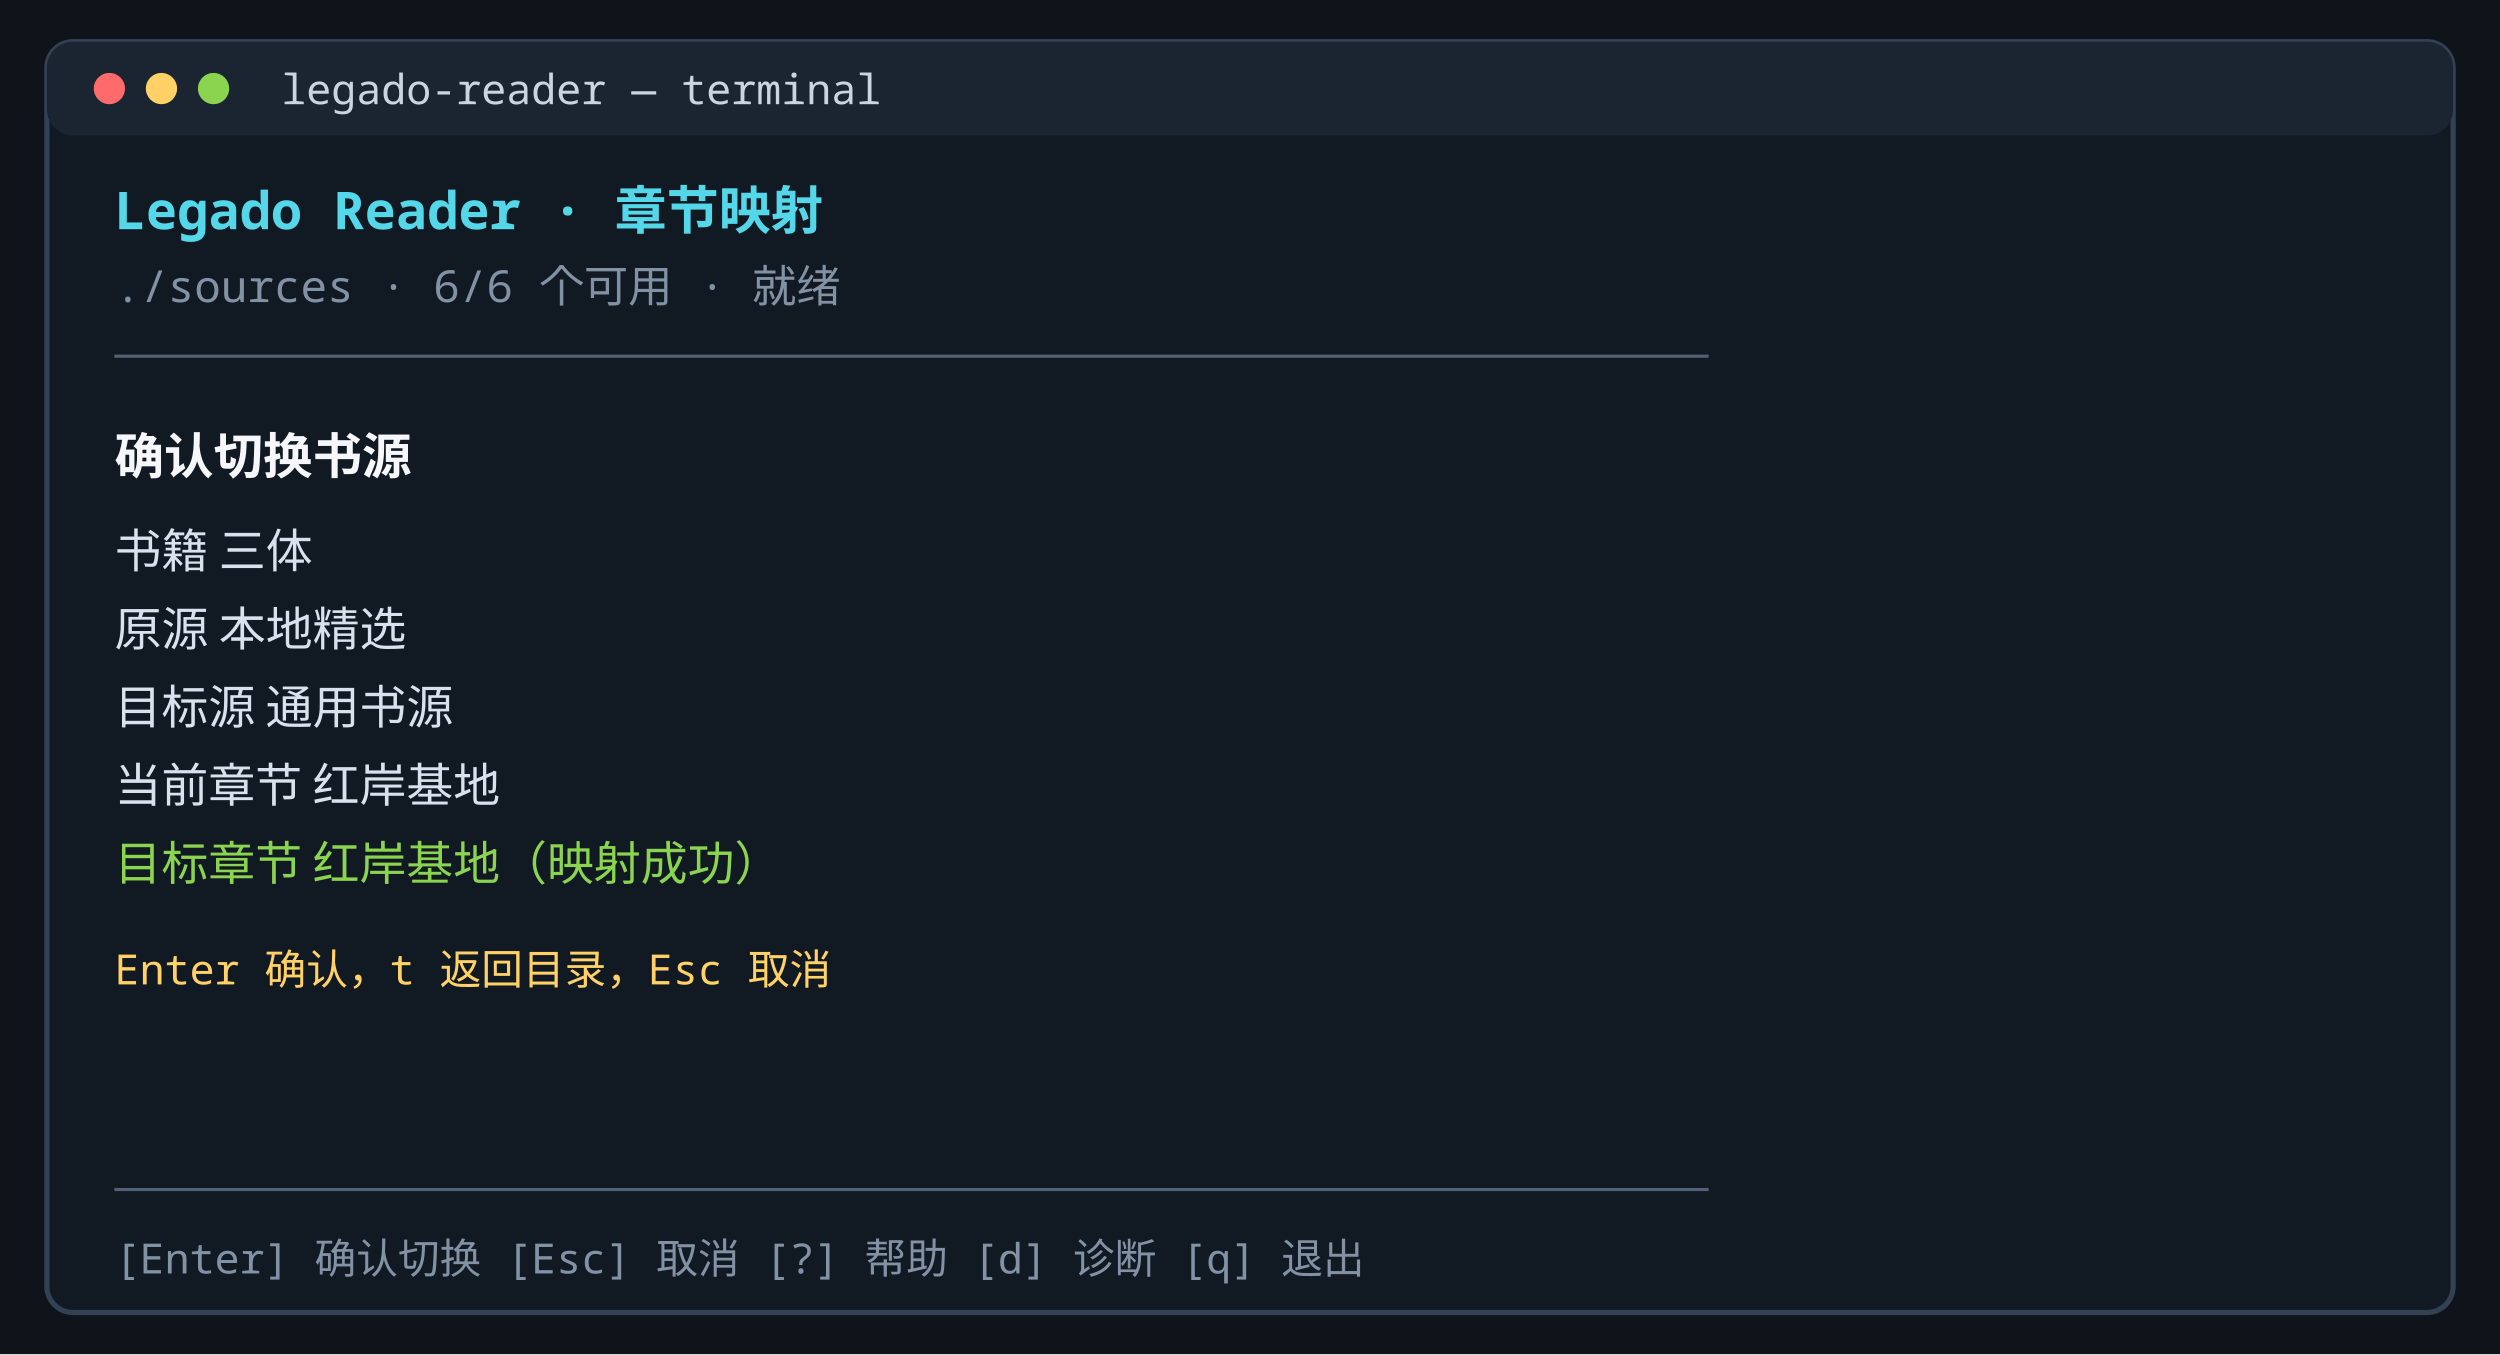
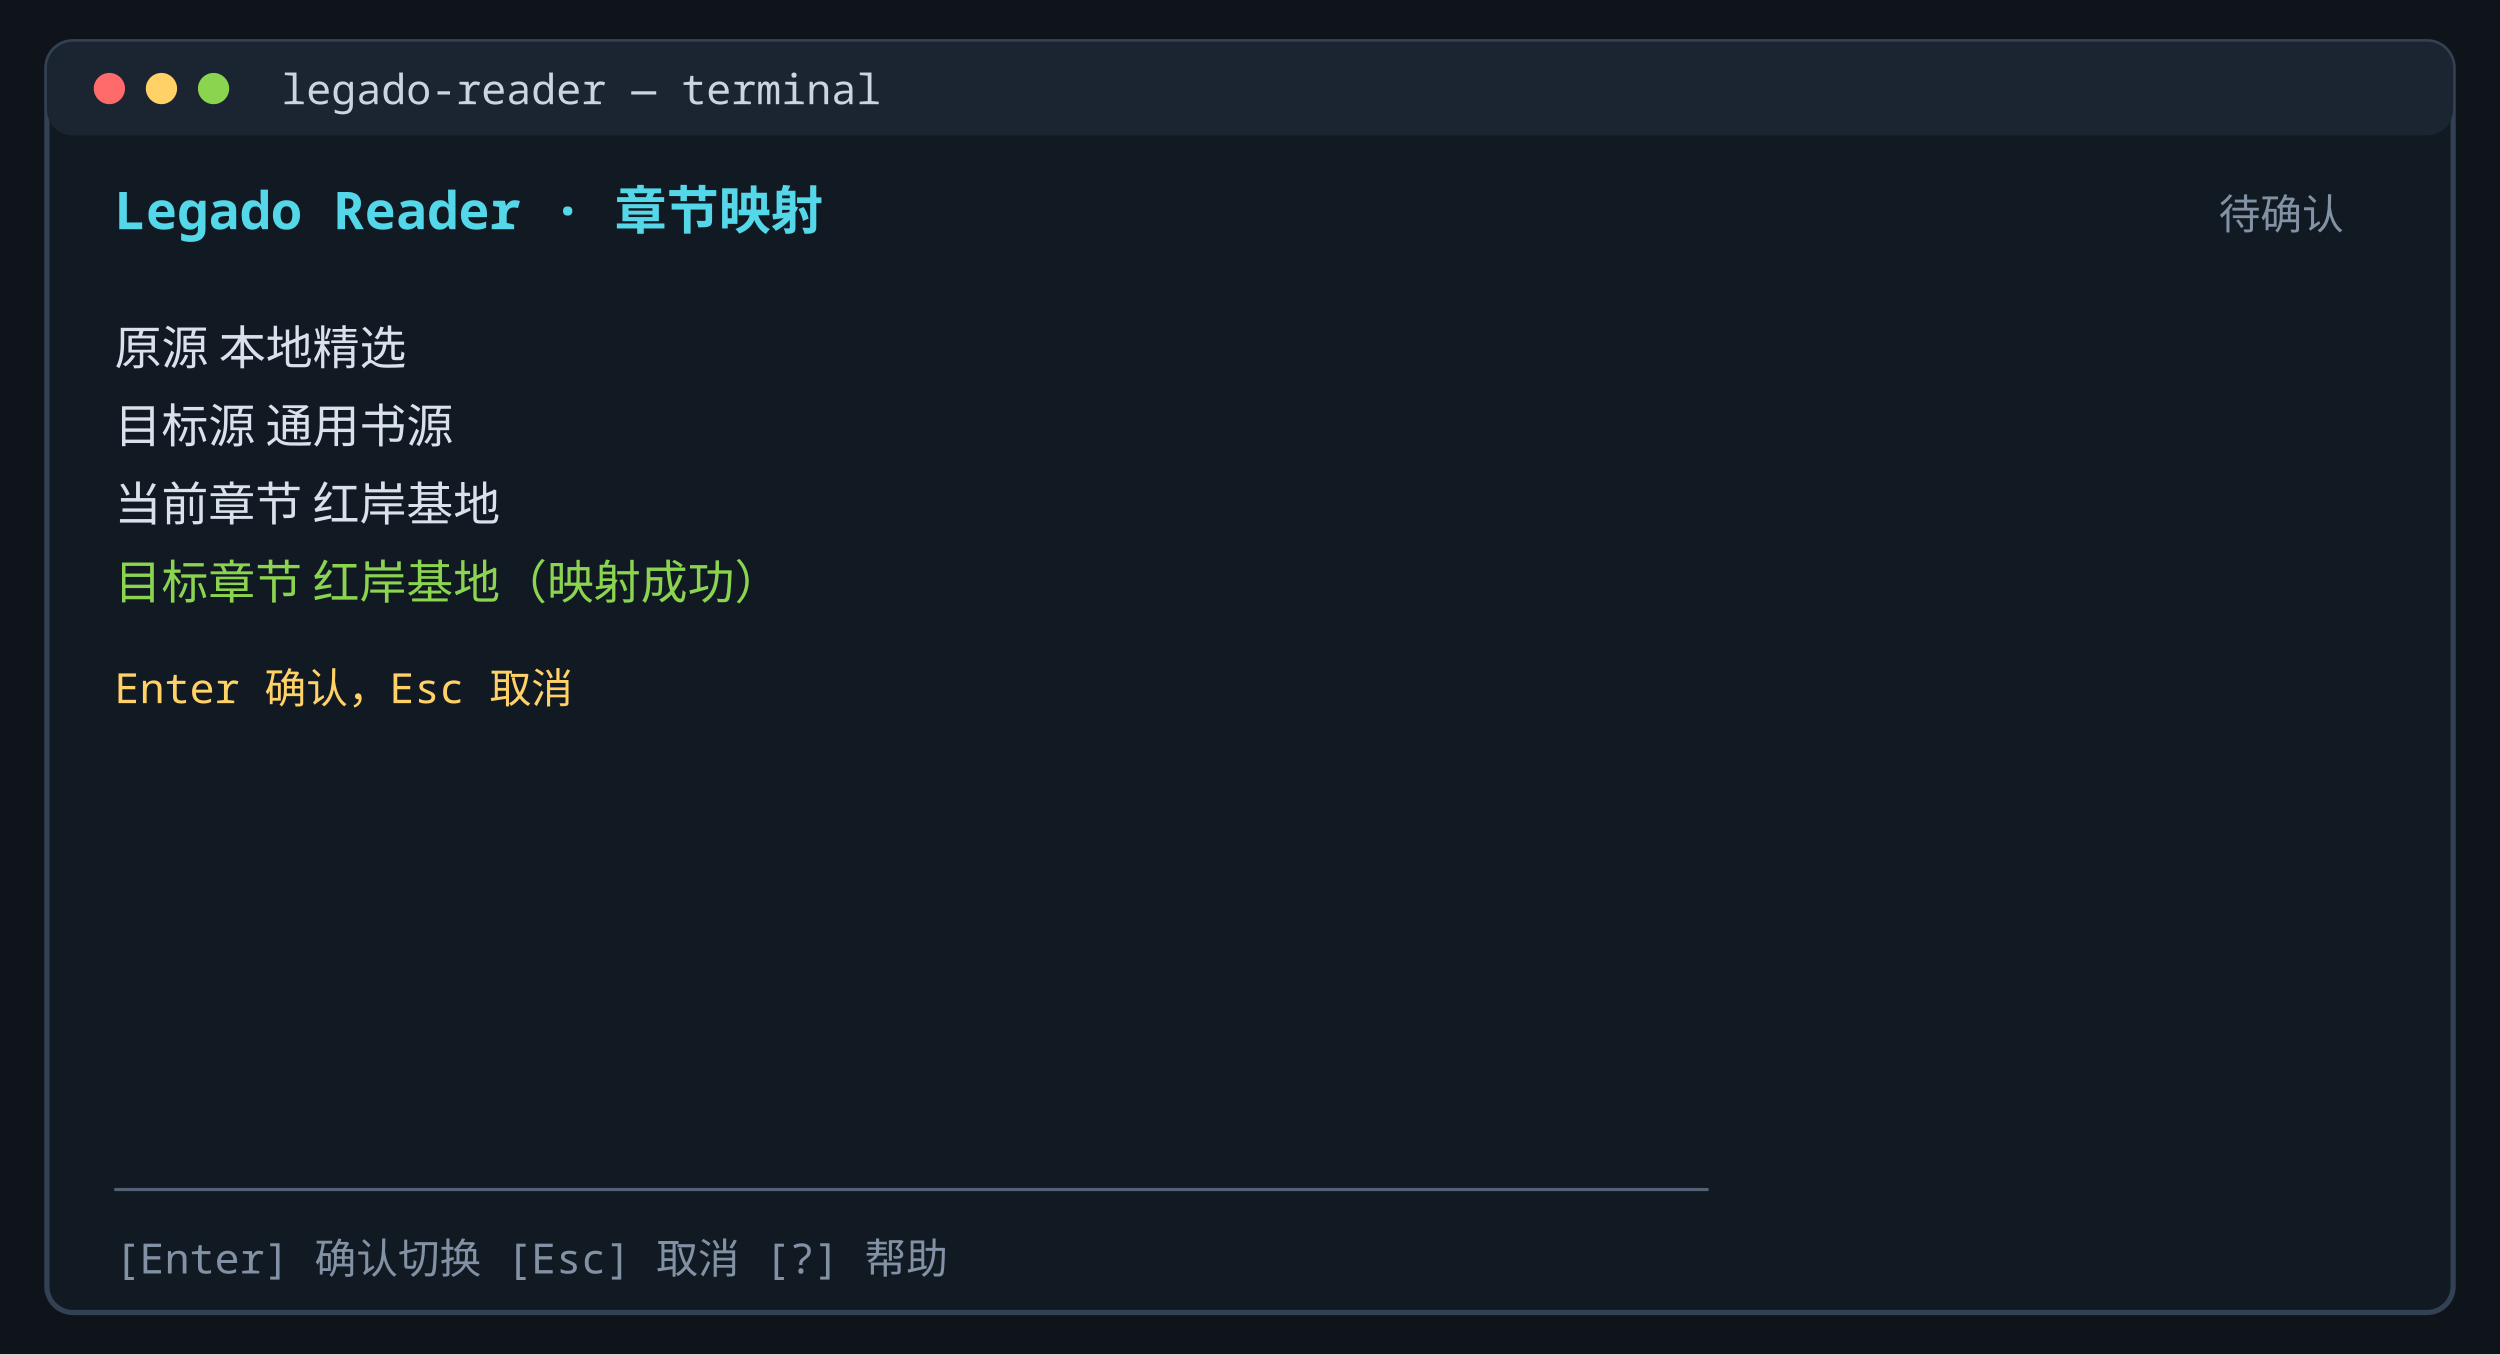
<svg xmlns="http://www.w3.org/2000/svg" width="960" height="520" viewBox="0 0 960 520" role="img" aria-labelledby="title desc">
  <rect width="960" height="520" fill="#0f141a" />
  <rect x="18" y="16" width="924" height="488" rx="10" fill="#111923" stroke="#334155" stroke-width="2" />
  <rect x="18" y="16" width="924" height="36" rx="10" fill="#1a2531" />
  <circle cx="42" cy="34" r="6" fill="#ff6b6b" />
  <circle cx="62" cy="34" r="6" fill="#ffd166" />
  <circle cx="82" cy="34" r="6" fill="#8bd450" />
  <text x="108" y="40" fill="#cbd5e1" font-family="SFMono-Regular,Menlo,Consolas,'Noto Sans Mono',monospace" font-size="16">legado-reader — terminal</text>
  <text x="44" y="88" fill="#54d7e8" font-family="SFMono-Regular,Menlo,Consolas,'Noto Sans Mono',monospace" font-size="20" font-weight="700">Legado Reader  ·  章节映射</text>
-   <text x="44" y="116" fill="#8291a4" font-family="SFMono-Regular,Menlo,Consolas,'Noto Sans Mono',monospace" font-size="17">./sources · 6/6 个可用 · 就绪</text>
-   <text x="44" y="143" fill="#526274" font-family="SFMono-Regular,Menlo,Consolas,'Noto Sans Mono',monospace" font-size="17">────────────────────────────────────────────────────────────</text>
-   <text x="44" y="182" fill="#f5f7fa" font-family="SFMono-Regular,Menlo,Consolas,'Noto Sans Mono',monospace" font-size="19" font-weight="700">确认切换书源</text>
-   <text x="44" y="218" fill="#d9e2ec" font-family="SFMono-Regular,Menlo,Consolas,'Noto Sans Mono',monospace" font-size="18">书籍  三体</text>
-   <text x="44" y="248" fill="#d9e2ec" font-family="SFMono-Regular,Menlo,Consolas,'Noto Sans Mono',monospace" font-size="18">原源  本地精选</text>
-   <text x="44" y="278" fill="#d9e2ec" font-family="SFMono-Regular,Menlo,Consolas,'Noto Sans Mono',monospace" font-size="18">目标源  通用书源</text>
-   <text x="44" y="308" fill="#d9e2ec" font-family="SFMono-Regular,Menlo,Consolas,'Noto Sans Mono',monospace" font-size="18">当前章节  红岸基地</text>
-   <text x="44" y="338" fill="#8bd450" font-family="SFMono-Regular,Menlo,Consolas,'Noto Sans Mono',monospace" font-size="18">目标章节  红岸基地（映射成功）</text>
-   <text x="44" y="378" fill="#ffd166" font-family="SFMono-Regular,Menlo,Consolas,'Noto Sans Mono',monospace" font-size="16">Enter 确认，t 返回目录，Esc 取消</text>
+   <text x="900" y="88" text-anchor="end" fill="#8291a4" font-family="SFMono-Regular,Menlo,Consolas,'Noto Sans Mono',monospace" font-size="16">待确认</text>
+   <text x="44" y="140" fill="#d9e2ec" font-family="SFMono-Regular,Menlo,Consolas,'Noto Sans Mono',monospace" font-size="18">原源  本地精选</text>
+   <text x="44" y="170" fill="#d9e2ec" font-family="SFMono-Regular,Menlo,Consolas,'Noto Sans Mono',monospace" font-size="18">目标源  通用书源</text>
+   <text x="44" y="200" fill="#d9e2ec" font-family="SFMono-Regular,Menlo,Consolas,'Noto Sans Mono',monospace" font-size="18">当前章节  红岸基地</text>
+   <text x="44" y="230" fill="#8bd450" font-family="SFMono-Regular,Menlo,Consolas,'Noto Sans Mono',monospace" font-size="18">目标章节  红岸基地（映射成功）</text>
+   <text x="44" y="270" fill="#ffd166" font-family="SFMono-Regular,Menlo,Consolas,'Noto Sans Mono',monospace" font-size="16">Enter 确认，Esc 取消</text>
  <text x="44" y="463" fill="#526274" font-family="SFMono-Regular,Menlo,Consolas,'Noto Sans Mono',monospace" font-size="17">────────────────────────────────────────────────────────────</text>
-   <text x="44" y="489" fill="#8291a4" font-family="SFMono-Regular,Menlo,Consolas,'Noto Sans Mono',monospace" font-size="16">[Enter] 确认切换  [Esc] 取消  [?] 帮助  [d] 诊断  [q] 退出</text>
+   <text x="44" y="489" fill="#8291a4" font-family="SFMono-Regular,Menlo,Consolas,'Noto Sans Mono',monospace" font-size="16">[Enter] 确认切换  [Esc] 取消  [?] 帮助</text>
</svg>
